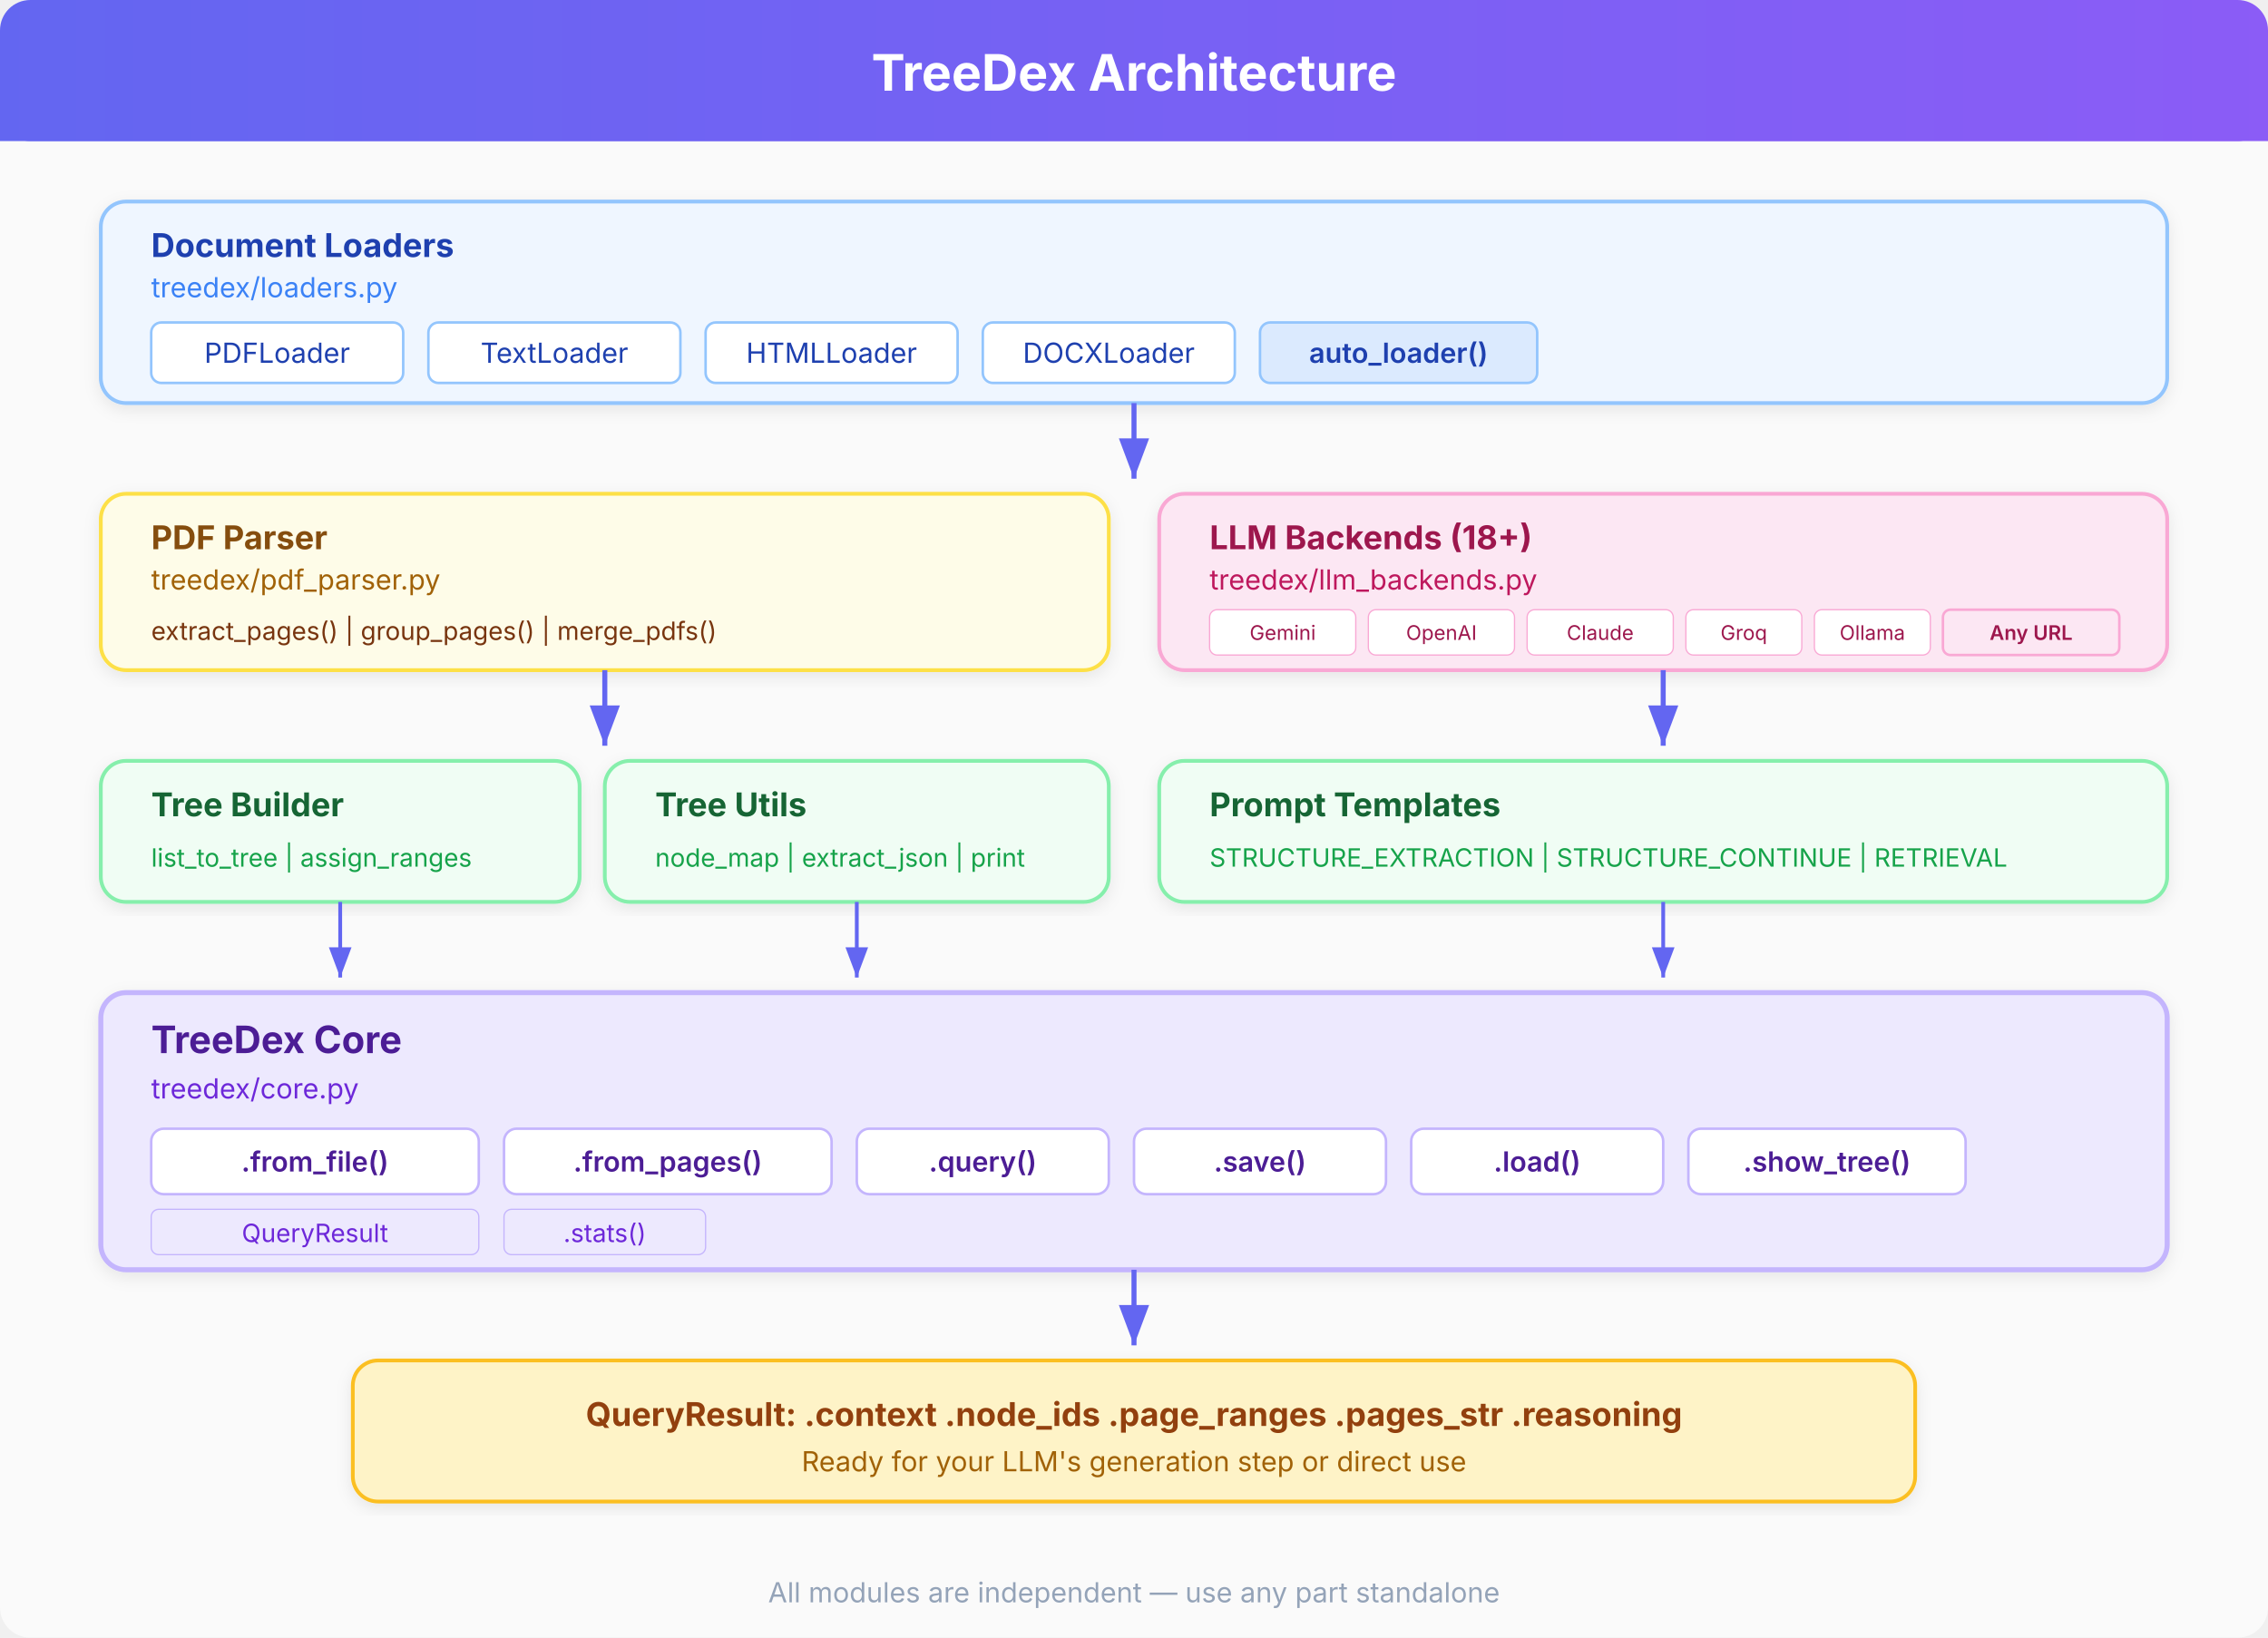
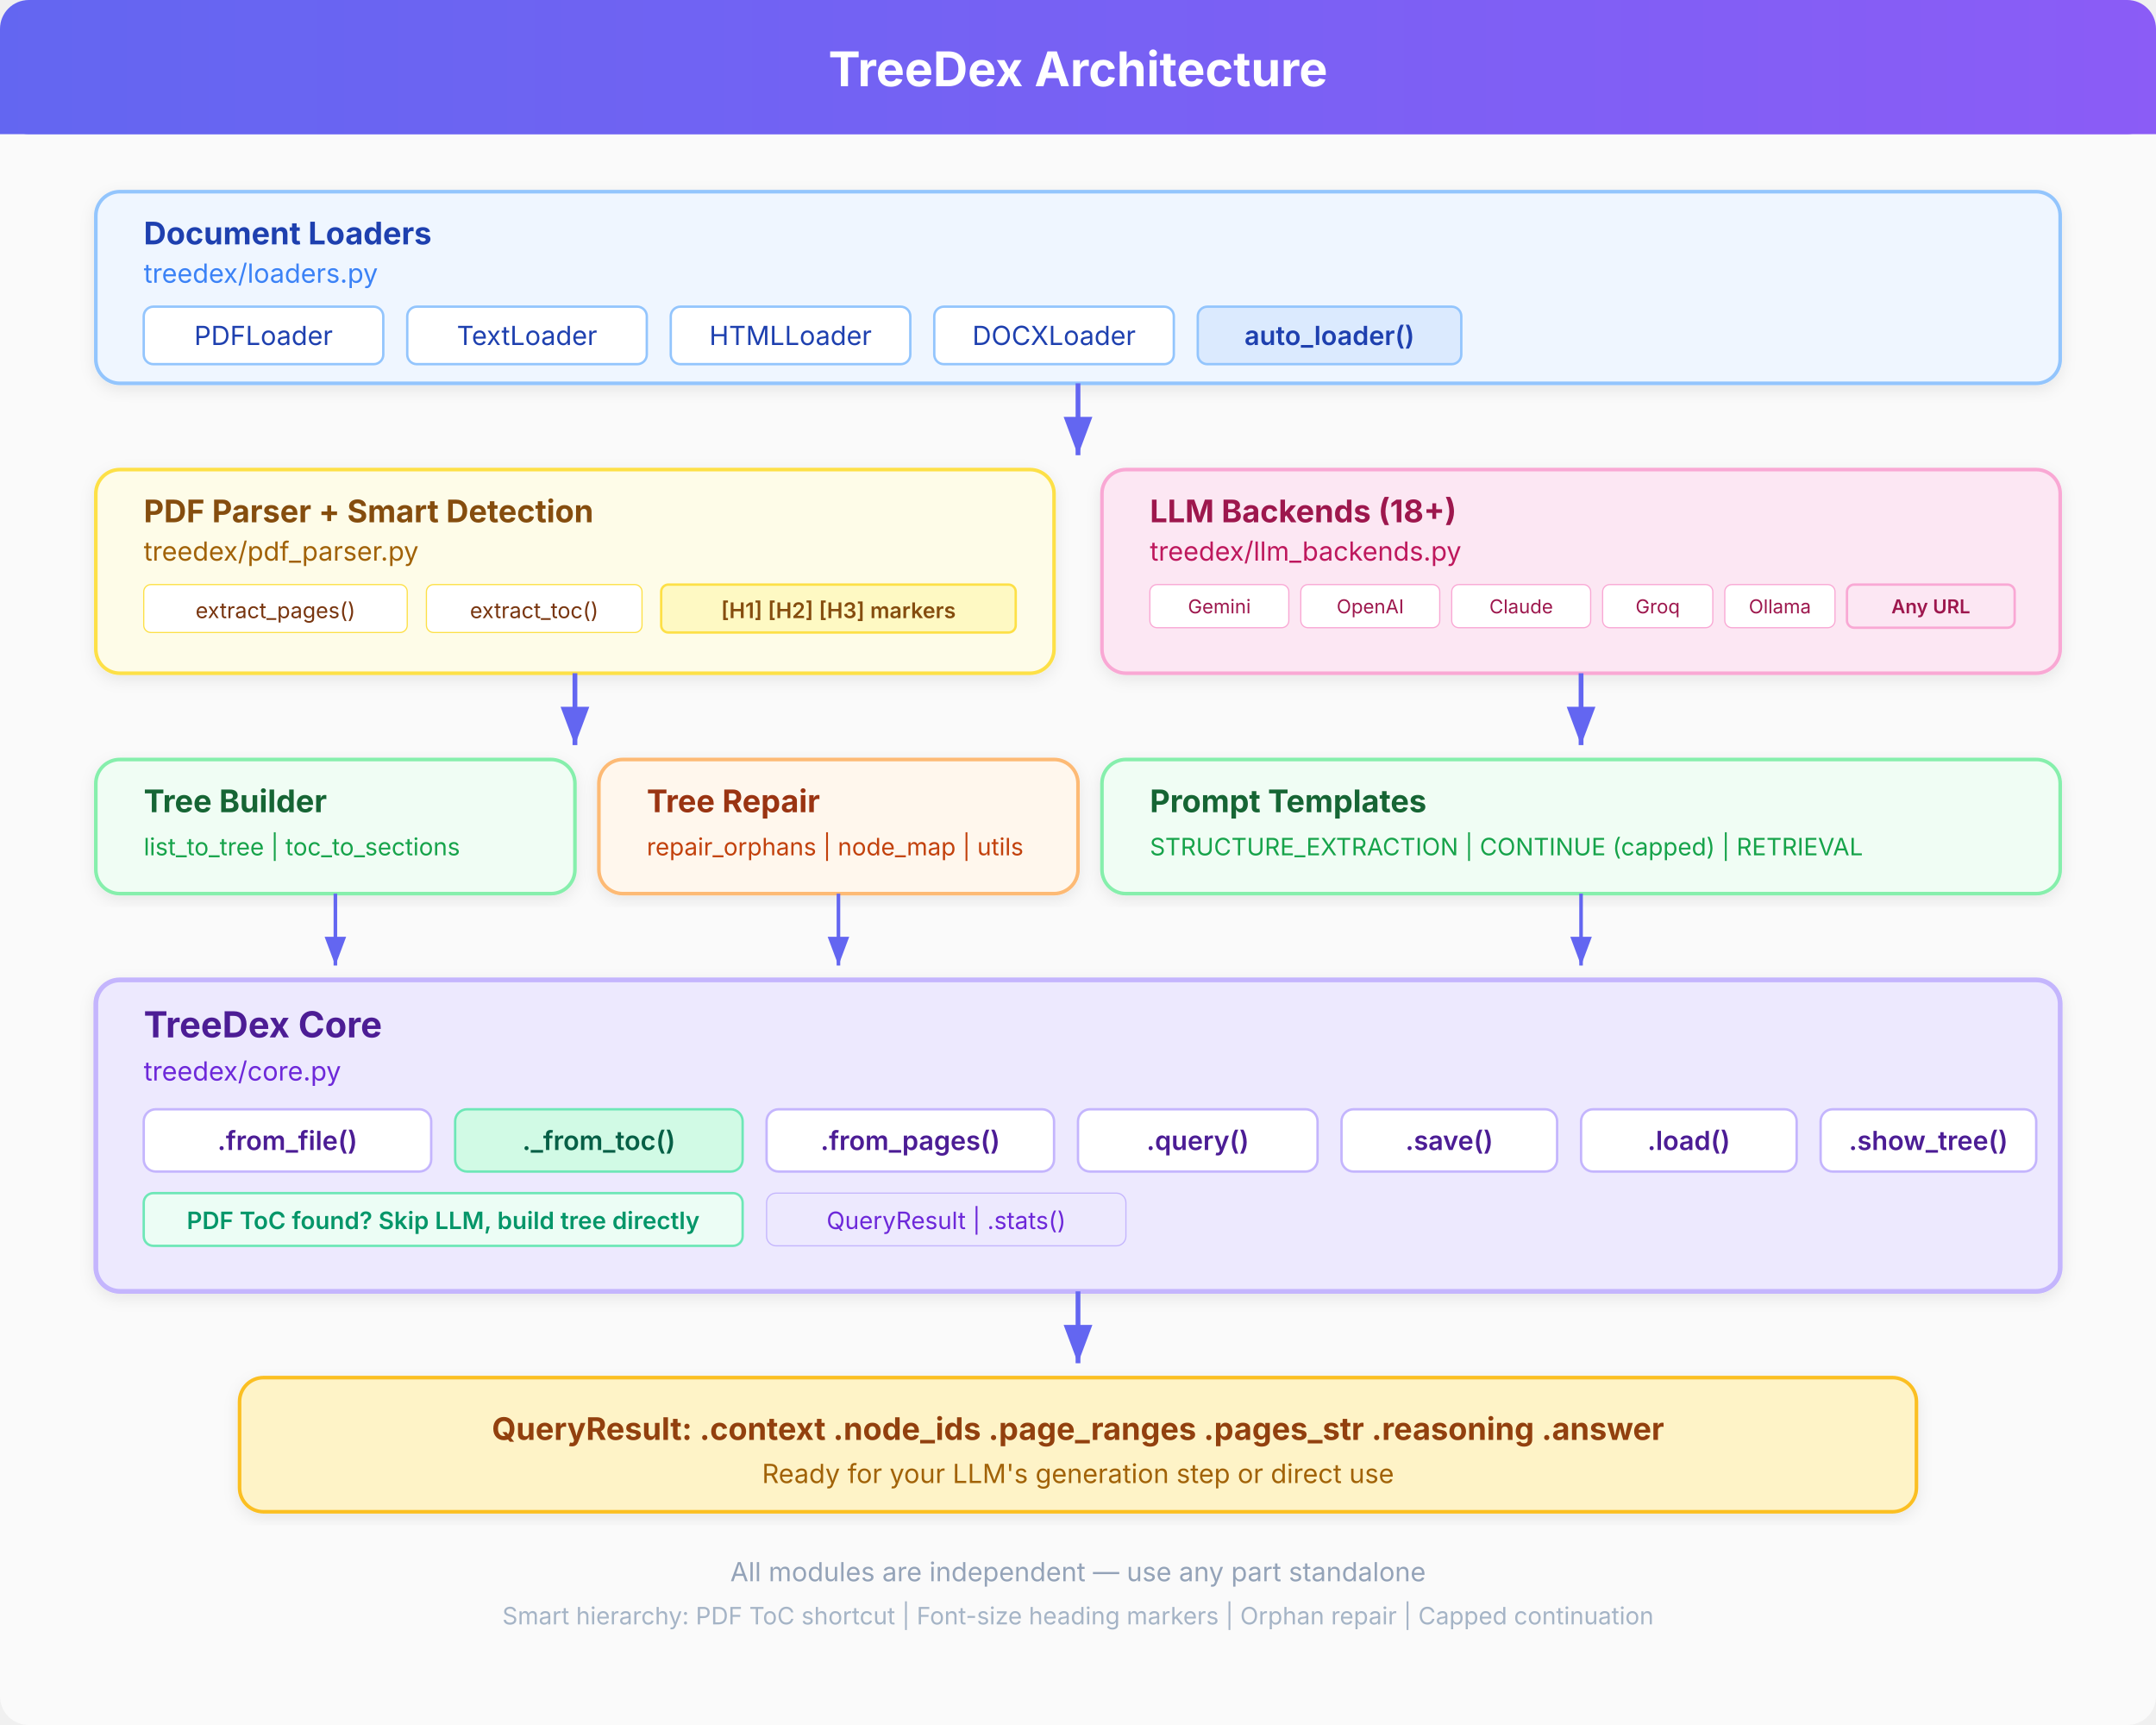
- <svg xmlns="http://www.w3.org/2000/svg" viewBox="0 0 900 650" font-family="system-ui, -apple-system, sans-serif">
+ <svg xmlns="http://www.w3.org/2000/svg" viewBox="0 0 900 720" font-family="system-ui, -apple-system, sans-serif">
  <defs>
    <marker id="arr" markerWidth="8" markerHeight="6" refX="8" refY="3" orient="auto">
      <polygon points="0 0, 8 3, 0 6" fill="#6366f1" />
+     </marker>
+     <marker id="arr-green" markerWidth="8" markerHeight="6" refX="8" refY="3" orient="auto">
+       <polygon points="0 0, 8 3, 0 6" fill="#22c55e" />
    </marker>
    <filter id="sh">
      <feDropShadow dx="0" dy="2" stdDeviation="3" flood-opacity="0.08" />
    </filter>
    <linearGradient id="hg" x1="0%" y1="0%" x2="100%" y2="0%">
      <stop offset="0%" style="stop-color:#6366f1" />
      <stop offset="100%" style="stop-color:#8b5cf6" />
    </linearGradient>
  </defs>
-   <rect width="900" height="650" rx="12" fill="#fafafa" />
+   <rect width="900" height="720" rx="12" fill="#fafafa" />
  <rect x="0" y="0" width="900" height="56" rx="12" fill="url(#hg)" />
  <rect x="0" y="20" width="900" height="36" fill="url(#hg)" />
  <text x="450" y="36" text-anchor="middle" fill="white" font-size="20" font-weight="700">TreeDex Architecture</text>
  <rect x="40" y="80" width="820" height="80" rx="10" fill="#eff6ff" stroke="#93c5fd" stroke-width="1.5" filter="url(#sh)" />
  <text x="60" y="102" fill="#1e40af" font-size="13" font-weight="700">Document Loaders</text>
  <text x="60" y="118" fill="#3b82f6" font-size="11">treedex/loaders.py</text>
  <rect x="60" y="128" width="100" height="24" rx="4" fill="white" stroke="#93c5fd" stroke-width="1" />
  <text x="110" y="144" text-anchor="middle" fill="#1e40af" font-size="11">PDFLoader</text>
  <rect x="170" y="128" width="100" height="24" rx="4" fill="white" stroke="#93c5fd" stroke-width="1" />
  <text x="220" y="144" text-anchor="middle" fill="#1e40af" font-size="11">TextLoader</text>
  <rect x="280" y="128" width="100" height="24" rx="4" fill="white" stroke="#93c5fd" stroke-width="1" />
  <text x="330" y="144" text-anchor="middle" fill="#1e40af" font-size="11">HTMLLoader</text>
  <rect x="390" y="128" width="100" height="24" rx="4" fill="white" stroke="#93c5fd" stroke-width="1" />
  <text x="440" y="144" text-anchor="middle" fill="#1e40af" font-size="11">DOCXLoader</text>
  <rect x="500" y="128" width="110" height="24" rx="4" fill="#dbeafe" stroke="#93c5fd" stroke-width="1" />
  <text x="555" y="144" text-anchor="middle" fill="#1e40af" font-size="11" font-weight="600">auto_loader()</text>
  <line x1="450" y1="160" x2="450" y2="190" stroke="#6366f1" stroke-width="2" marker-end="url(#arr)" />
-   <rect x="40" y="196" width="400" height="70" rx="10" fill="#fefce8" stroke="#fde047" stroke-width="1.5" filter="url(#sh)" />
-   <text x="60" y="218" fill="#854d0e" font-size="13" font-weight="700">PDF Parser</text>
+   <rect x="40" y="196" width="400" height="85" rx="10" fill="#fefce8" stroke="#fde047" stroke-width="1.5" filter="url(#sh)" />
+   <text x="60" y="218" fill="#854d0e" font-size="13" font-weight="700">PDF Parser + Smart Detection</text>
  <text x="60" y="234" fill="#a16207" font-size="11">treedex/pdf_parser.py</text>
-   <text x="60" y="254" fill="#78350f" font-size="10">extract_pages() | group_pages() | merge_pdfs()</text>
-   <rect x="460" y="196" width="400" height="70" rx="10" fill="#fce7f3" stroke="#f9a8d4" stroke-width="1.5" filter="url(#sh)" />
+   <rect x="60" y="244" width="110" height="20" rx="3" fill="white" stroke="#fde047" stroke-width="0.5" />
+   <text x="115" y="258" text-anchor="middle" fill="#78350f" font-size="9">extract_pages()</text>
+   <rect x="178" y="244" width="90" height="20" rx="3" fill="white" stroke="#fde047" stroke-width="0.5" />
+   <text x="223" y="258" text-anchor="middle" fill="#78350f" font-size="9">extract_toc()</text>
+   <rect x="276" y="244" width="148" height="20" rx="3" fill="#fef9c3" stroke="#fde047" stroke-width="1" />
+   <text x="350" y="258" text-anchor="middle" fill="#854d0e" font-size="9" font-weight="600">[H1] [H2] [H3] markers</text>
+   <rect x="460" y="196" width="400" height="85" rx="10" fill="#fce7f3" stroke="#f9a8d4" stroke-width="1.5" filter="url(#sh)" />
  <text x="480" y="218" fill="#9d174d" font-size="13" font-weight="700">LLM Backends (18+)</text>
  <text x="480" y="234" fill="#be185d" font-size="11">treedex/llm_backends.py</text>
-   <rect x="480" y="242" width="58" height="18" rx="3" fill="white" stroke="#f9a8d4" stroke-width="0.5" />
-   <text x="509" y="254" text-anchor="middle" fill="#9d174d" font-size="8">Gemini</text>
-   <rect x="543" y="242" width="58" height="18" rx="3" fill="white" stroke="#f9a8d4" stroke-width="0.5" />
-   <text x="572" y="254" text-anchor="middle" fill="#9d174d" font-size="8">OpenAI</text>
-   <rect x="606" y="242" width="58" height="18" rx="3" fill="white" stroke="#f9a8d4" stroke-width="0.5" />
-   <text x="635" y="254" text-anchor="middle" fill="#9d174d" font-size="8">Claude</text>
-   <rect x="669" y="242" width="46" height="18" rx="3" fill="white" stroke="#f9a8d4" stroke-width="0.5" />
-   <text x="692" y="254" text-anchor="middle" fill="#9d174d" font-size="8">Groq</text>
-   <rect x="720" y="242" width="46" height="18" rx="3" fill="white" stroke="#f9a8d4" stroke-width="0.5" />
-   <text x="743" y="254" text-anchor="middle" fill="#9d174d" font-size="8">Ollama</text>
-   <rect x="771" y="242" width="70" height="18" rx="3" fill="#fce7f3" stroke="#f9a8d4" stroke-width="1" />
-   <text x="806" y="254" text-anchor="middle" fill="#9d174d" font-size="8" font-weight="600">Any URL</text>
-   <line x1="240" y1="266" x2="240" y2="296" stroke="#6366f1" stroke-width="2" marker-end="url(#arr)" />
-   <line x1="660" y1="266" x2="660" y2="296" stroke="#6366f1" stroke-width="2" marker-end="url(#arr)" />
-   <rect x="460" y="302" width="400" height="56" rx="10" fill="#f0fdf4" stroke="#86efac" stroke-width="1.5" filter="url(#sh)" />
-   <text x="480" y="324" fill="#166534" font-size="13" font-weight="700">Prompt Templates</text>
-   <text x="480" y="344" fill="#16a34a" font-size="10">STRUCTURE_EXTRACTION | STRUCTURE_CONTINUE | RETRIEVAL</text>
-   <rect x="40" y="302" width="190" height="56" rx="10" fill="#f0fdf4" stroke="#86efac" stroke-width="1.5" filter="url(#sh)" />
-   <text x="60" y="324" fill="#166534" font-size="13" font-weight="700">Tree Builder</text>
-   <text x="60" y="344" fill="#16a34a" font-size="10">list_to_tree | assign_ranges</text>
-   <rect x="240" y="302" width="200" height="56" rx="10" fill="#f0fdf4" stroke="#86efac" stroke-width="1.5" filter="url(#sh)" />
-   <text x="260" y="324" fill="#166534" font-size="13" font-weight="700">Tree Utils</text>
-   <text x="260" y="344" fill="#16a34a" font-size="10">node_map | extract_json | print</text>
-   <line x1="135" y1="358" x2="135" y2="388" stroke="#6366f1" stroke-width="1.5" marker-end="url(#arr)" />
-   <line x1="340" y1="358" x2="340" y2="388" stroke="#6366f1" stroke-width="1.5" marker-end="url(#arr)" />
-   <line x1="660" y1="358" x2="660" y2="388" stroke="#6366f1" stroke-width="1.5" marker-end="url(#arr)" />
-   <rect x="40" y="394" width="820" height="110" rx="10" fill="#ede9fe" stroke="#c4b5fd" stroke-width="2" filter="url(#sh)" />
-   <text x="60" y="418" fill="#4c1d95" font-size="15" font-weight="700">TreeDex Core</text>
-   <text x="60" y="436" fill="#6d28d9" font-size="11">treedex/core.py</text>
-   <rect x="60" y="448" width="130" height="26" rx="5" fill="white" stroke="#c4b5fd" stroke-width="1" />
-   <text x="125" y="465" text-anchor="middle" fill="#4c1d95" font-size="11" font-weight="600">.from_file()</text>
-   <rect x="200" y="448" width="130" height="26" rx="5" fill="white" stroke="#c4b5fd" stroke-width="1" />
-   <text x="265" y="465" text-anchor="middle" fill="#4c1d95" font-size="11" font-weight="600">.from_pages()</text>
-   <rect x="340" y="448" width="100" height="26" rx="5" fill="white" stroke="#c4b5fd" stroke-width="1" />
-   <text x="390" y="465" text-anchor="middle" fill="#4c1d95" font-size="11" font-weight="600">.query()</text>
-   <rect x="450" y="448" width="100" height="26" rx="5" fill="white" stroke="#c4b5fd" stroke-width="1" />
-   <text x="500" y="465" text-anchor="middle" fill="#4c1d95" font-size="11" font-weight="600">.save()</text>
-   <rect x="560" y="448" width="100" height="26" rx="5" fill="white" stroke="#c4b5fd" stroke-width="1" />
-   <text x="610" y="465" text-anchor="middle" fill="#4c1d95" font-size="11" font-weight="600">.load()</text>
-   <rect x="670" y="448" width="110" height="26" rx="5" fill="white" stroke="#c4b5fd" stroke-width="1" />
-   <text x="725" y="465" text-anchor="middle" fill="#4c1d95" font-size="11" font-weight="600">.show_tree()</text>
-   <rect x="60" y="480" width="130" height="18" rx="3" fill="#ede9fe" stroke="#c4b5fd" stroke-width="0.5" />
-   <text x="125" y="493" text-anchor="middle" fill="#6d28d9" font-size="10">QueryResult</text>
-   <rect x="200" y="480" width="80" height="18" rx="3" fill="#ede9fe" stroke="#c4b5fd" stroke-width="0.5" />
-   <text x="240" y="493" text-anchor="middle" fill="#6d28d9" font-size="10">.stats()</text>
-   <line x1="450" y1="504" x2="450" y2="534" stroke="#6366f1" stroke-width="2" marker-end="url(#arr)" />
-   <rect x="140" y="540" width="620" height="56" rx="10" fill="#fef3c7" stroke="#fbbf24" stroke-width="1.5" filter="url(#sh)" />
-   <text x="450" y="566" text-anchor="middle" fill="#92400e" font-size="13" font-weight="700">QueryResult: .context  .node_ids  .page_ranges  .pages_str  .reasoning</text>
-   <text x="450" y="584" text-anchor="middle" fill="#a16207" font-size="11">Ready for your LLM's generation step or direct use</text>
-   <text x="450" y="636" text-anchor="middle" fill="#94a3b8" font-size="11">All modules are independent — use any part standalone</text>
+   <rect x="480" y="244" width="58" height="18" rx="3" fill="white" stroke="#f9a8d4" stroke-width="0.5" />
+   <text x="509" y="256" text-anchor="middle" fill="#9d174d" font-size="8">Gemini</text>
+   <rect x="543" y="244" width="58" height="18" rx="3" fill="white" stroke="#f9a8d4" stroke-width="0.5" />
+   <text x="572" y="256" text-anchor="middle" fill="#9d174d" font-size="8">OpenAI</text>
+   <rect x="606" y="244" width="58" height="18" rx="3" fill="white" stroke="#f9a8d4" stroke-width="0.5" />
+   <text x="635" y="256" text-anchor="middle" fill="#9d174d" font-size="8">Claude</text>
+   <rect x="669" y="244" width="46" height="18" rx="3" fill="white" stroke="#f9a8d4" stroke-width="0.5" />
+   <text x="692" y="256" text-anchor="middle" fill="#9d174d" font-size="8">Groq</text>
+   <rect x="720" y="244" width="46" height="18" rx="3" fill="white" stroke="#f9a8d4" stroke-width="0.5" />
+   <text x="743" y="256" text-anchor="middle" fill="#9d174d" font-size="8">Ollama</text>
+   <rect x="771" y="244" width="70" height="18" rx="3" fill="#fce7f3" stroke="#f9a8d4" stroke-width="1" />
+   <text x="806" y="256" text-anchor="middle" fill="#9d174d" font-size="8" font-weight="600">Any URL</text>
+   <line x1="240" y1="281" x2="240" y2="311" stroke="#6366f1" stroke-width="2" marker-end="url(#arr)" />
+   <line x1="660" y1="281" x2="660" y2="311" stroke="#6366f1" stroke-width="2" marker-end="url(#arr)" />
+   <rect x="460" y="317" width="400" height="56" rx="10" fill="#f0fdf4" stroke="#86efac" stroke-width="1.5" filter="url(#sh)" />
+   <text x="480" y="339" fill="#166534" font-size="13" font-weight="700">Prompt Templates</text>
+   <text x="480" y="357" fill="#16a34a" font-size="10">STRUCTURE_EXTRACTION | CONTINUE (capped) | RETRIEVAL</text>
+   <rect x="40" y="317" width="200" height="56" rx="10" fill="#f0fdf4" stroke="#86efac" stroke-width="1.5" filter="url(#sh)" />
+   <text x="60" y="339" fill="#166534" font-size="13" font-weight="700">Tree Builder</text>
+   <text x="60" y="357" fill="#16a34a" font-size="10">list_to_tree | toc_to_sections</text>
+   <rect x="250" y="317" width="200" height="56" rx="10" fill="#fff7ed" stroke="#fdba74" stroke-width="1.5" filter="url(#sh)" />
+   <text x="270" y="339" fill="#9a3412" font-size="13" font-weight="700">Tree Repair</text>
+   <text x="270" y="357" fill="#c2410c" font-size="10">repair_orphans | node_map | utils</text>
+   <line x1="140" y1="373" x2="140" y2="403" stroke="#6366f1" stroke-width="1.5" marker-end="url(#arr)" />
+   <line x1="350" y1="373" x2="350" y2="403" stroke="#6366f1" stroke-width="1.5" marker-end="url(#arr)" />
+   <line x1="660" y1="373" x2="660" y2="403" stroke="#6366f1" stroke-width="1.5" marker-end="url(#arr)" />
+   <rect x="40" y="409" width="820" height="130" rx="10" fill="#ede9fe" stroke="#c4b5fd" stroke-width="2" filter="url(#sh)" />
+   <text x="60" y="433" fill="#4c1d95" font-size="15" font-weight="700">TreeDex Core</text>
+   <text x="60" y="451" fill="#6d28d9" font-size="11">treedex/core.py</text>
+   <rect x="60" y="463" width="120" height="26" rx="5" fill="white" stroke="#c4b5fd" stroke-width="1" />
+   <text x="120" y="480" text-anchor="middle" fill="#4c1d95" font-size="11" font-weight="600">.from_file()</text>
+   <rect x="190" y="463" width="120" height="26" rx="5" fill="#d1fae5" stroke="#6ee7b7" stroke-width="1" />
+   <text x="250" y="480" text-anchor="middle" fill="#065f46" font-size="11" font-weight="600">._from_toc()</text>
+   <rect x="320" y="463" width="120" height="26" rx="5" fill="white" stroke="#c4b5fd" stroke-width="1" />
+   <text x="380" y="480" text-anchor="middle" fill="#4c1d95" font-size="11" font-weight="600">.from_pages()</text>
+   <rect x="450" y="463" width="100" height="26" rx="5" fill="white" stroke="#c4b5fd" stroke-width="1" />
+   <text x="500" y="480" text-anchor="middle" fill="#4c1d95" font-size="11" font-weight="600">.query()</text>
+   <rect x="560" y="463" width="90" height="26" rx="5" fill="white" stroke="#c4b5fd" stroke-width="1" />
+   <text x="605" y="480" text-anchor="middle" fill="#4c1d95" font-size="11" font-weight="600">.save()</text>
+   <rect x="660" y="463" width="90" height="26" rx="5" fill="white" stroke="#c4b5fd" stroke-width="1" />
+   <text x="705" y="480" text-anchor="middle" fill="#4c1d95" font-size="11" font-weight="600">.load()</text>
+   <rect x="760" y="463" width="90" height="26" rx="5" fill="white" stroke="#c4b5fd" stroke-width="1" />
+   <text x="805" y="480" text-anchor="middle" fill="#4c1d95" font-size="11" font-weight="600">.show_tree()</text>
+   <rect x="60" y="498" width="250" height="22" rx="4" fill="#ecfdf5" stroke="#6ee7b7" stroke-width="1" />
+   <text x="185" y="513" text-anchor="middle" fill="#059669" font-size="10" font-weight="600">PDF ToC found? Skip LLM, build tree directly</text>
+   <rect x="320" y="498" width="150" height="22" rx="4" fill="#ede9fe" stroke="#c4b5fd" stroke-width="0.5" />
+   <text x="395" y="513" text-anchor="middle" fill="#6d28d9" font-size="10">QueryResult | .stats()</text>
+   <line x1="450" y1="539" x2="450" y2="569" stroke="#6366f1" stroke-width="2" marker-end="url(#arr)" />
+   <rect x="100" y="575" width="700" height="56" rx="10" fill="#fef3c7" stroke="#fbbf24" stroke-width="1.5" filter="url(#sh)" />
+   <text x="450" y="601" text-anchor="middle" fill="#92400e" font-size="13" font-weight="700">QueryResult: .context  .node_ids  .page_ranges  .pages_str  .reasoning  .answer</text>
+   <text x="450" y="619" text-anchor="middle" fill="#a16207" font-size="11">Ready for your LLM's generation step or direct use</text>
+   <text x="450" y="660" text-anchor="middle" fill="#94a3b8" font-size="11">All modules are independent — use any part standalone</text>
+   <text x="450" y="678" text-anchor="middle" fill="#a5b4c6" font-size="10">Smart hierarchy: PDF ToC shortcut | Font-size heading markers | Orphan repair | Capped continuation</text>
</svg>
